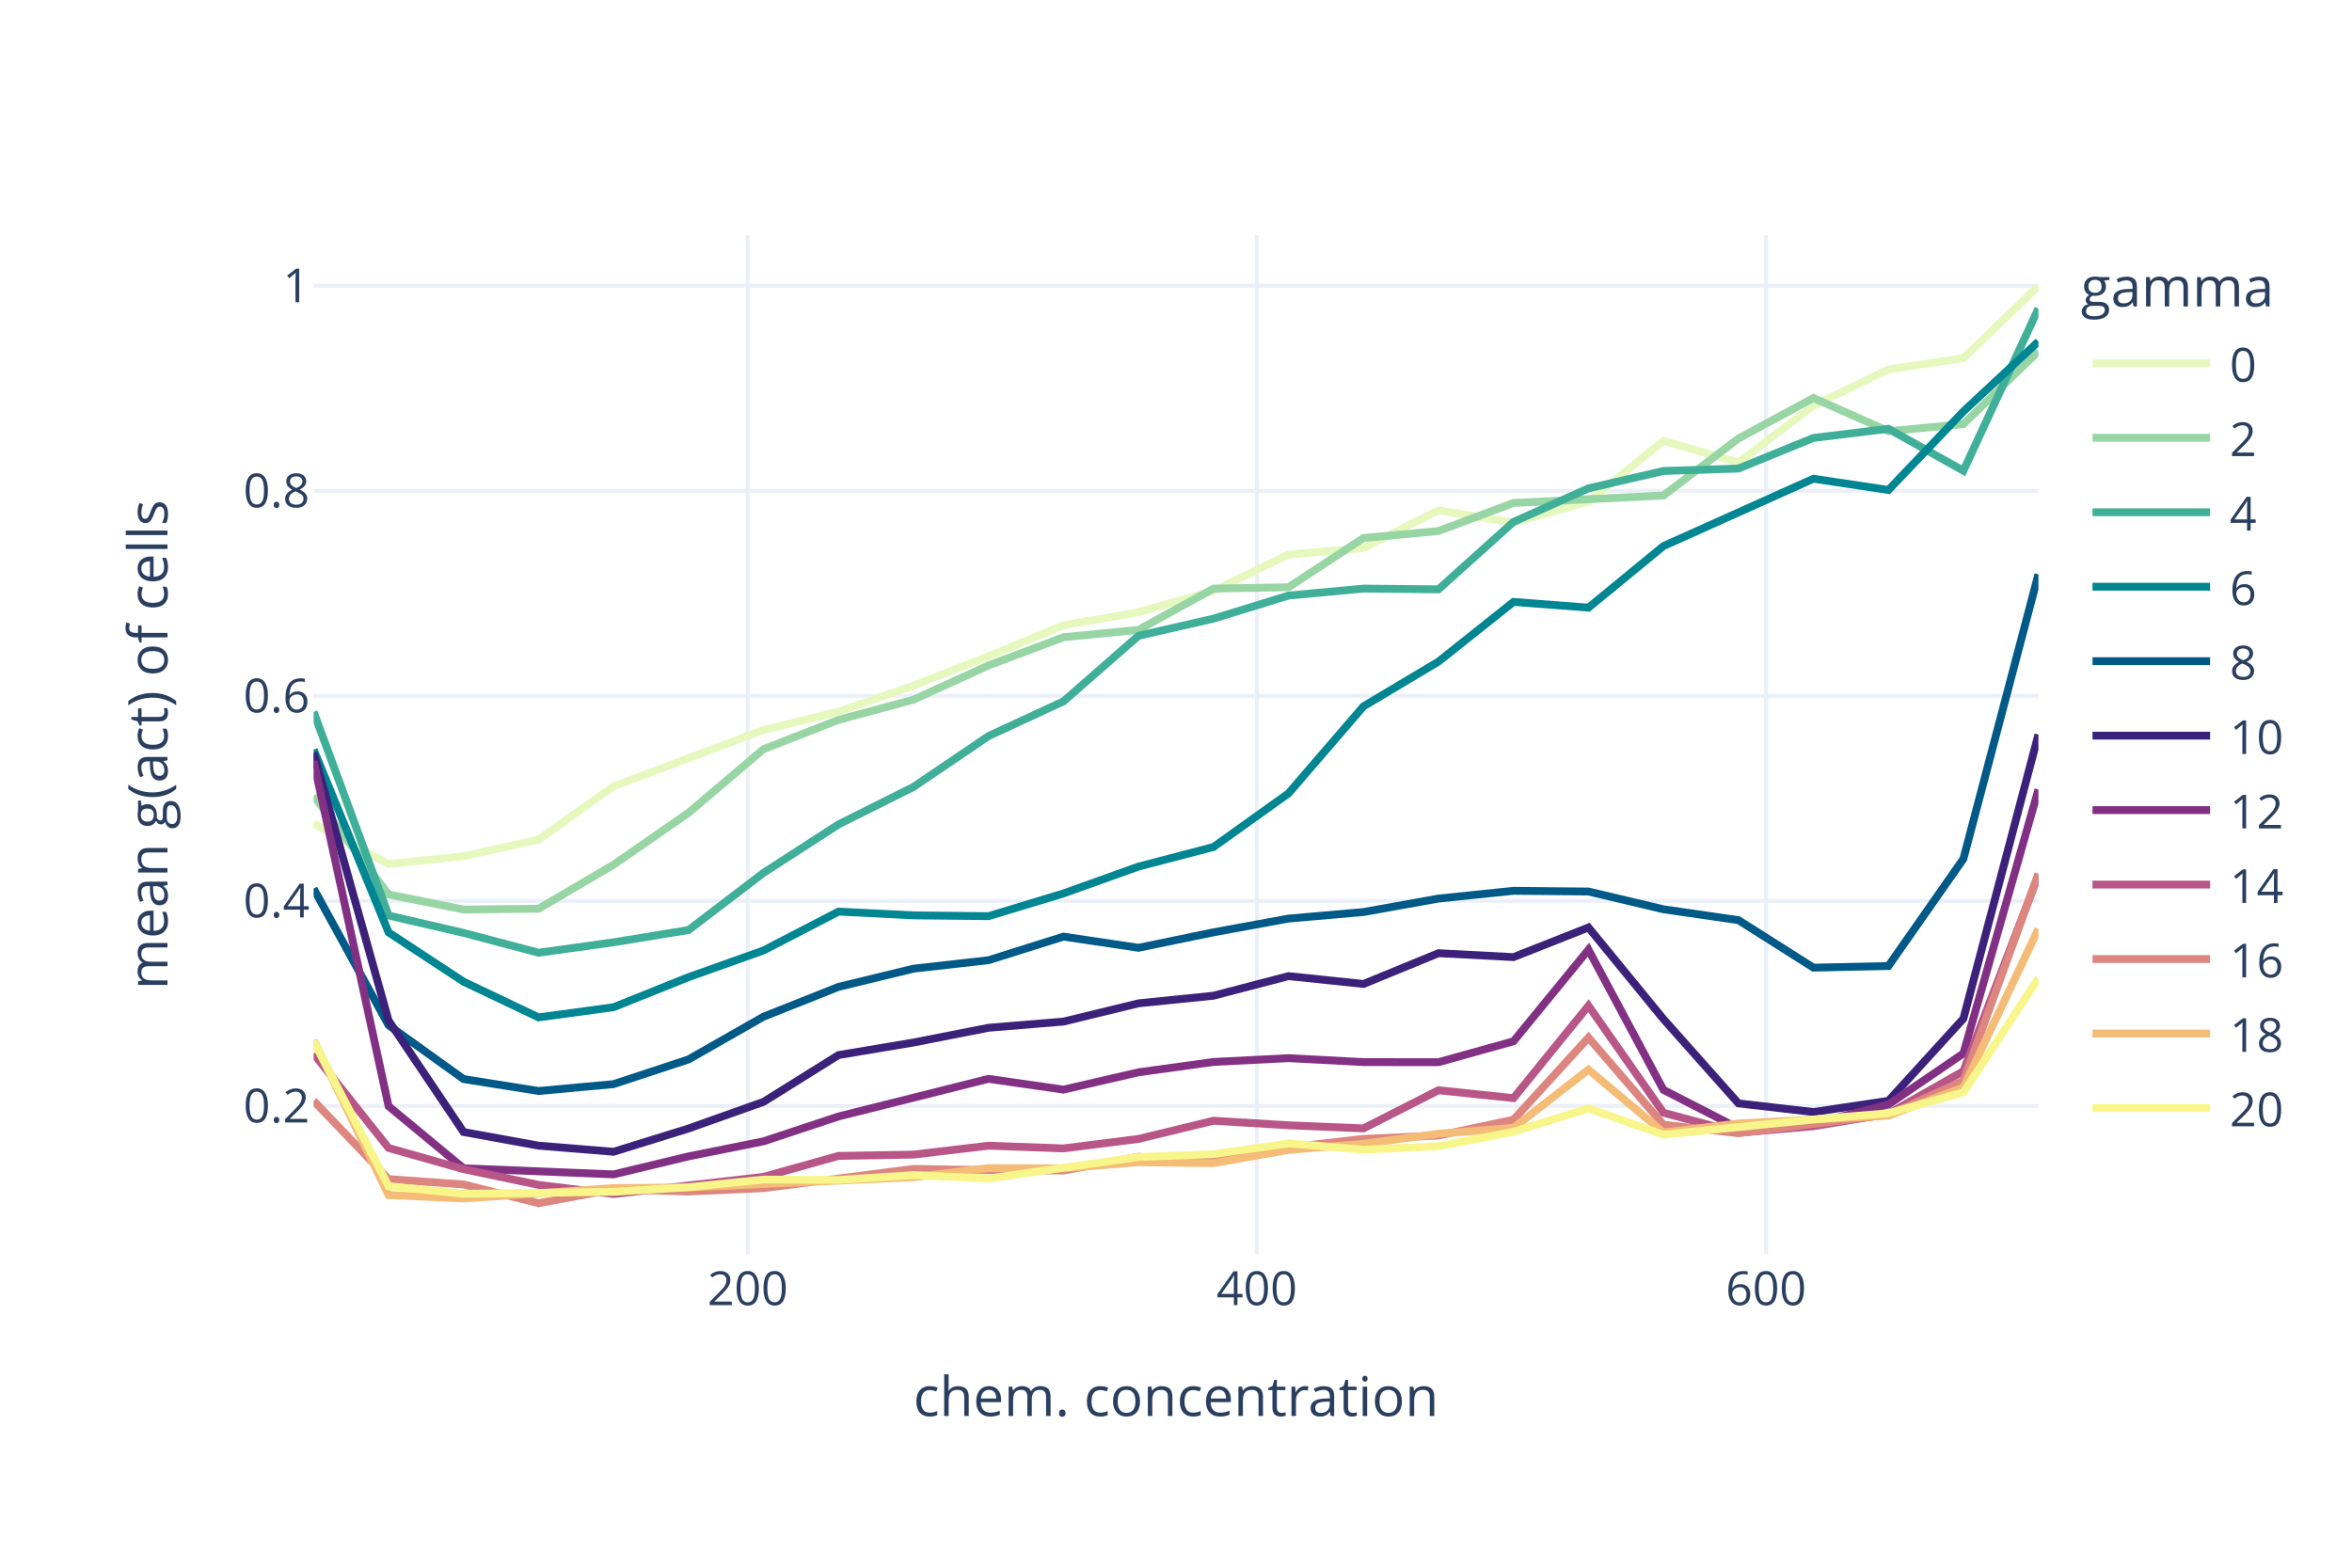
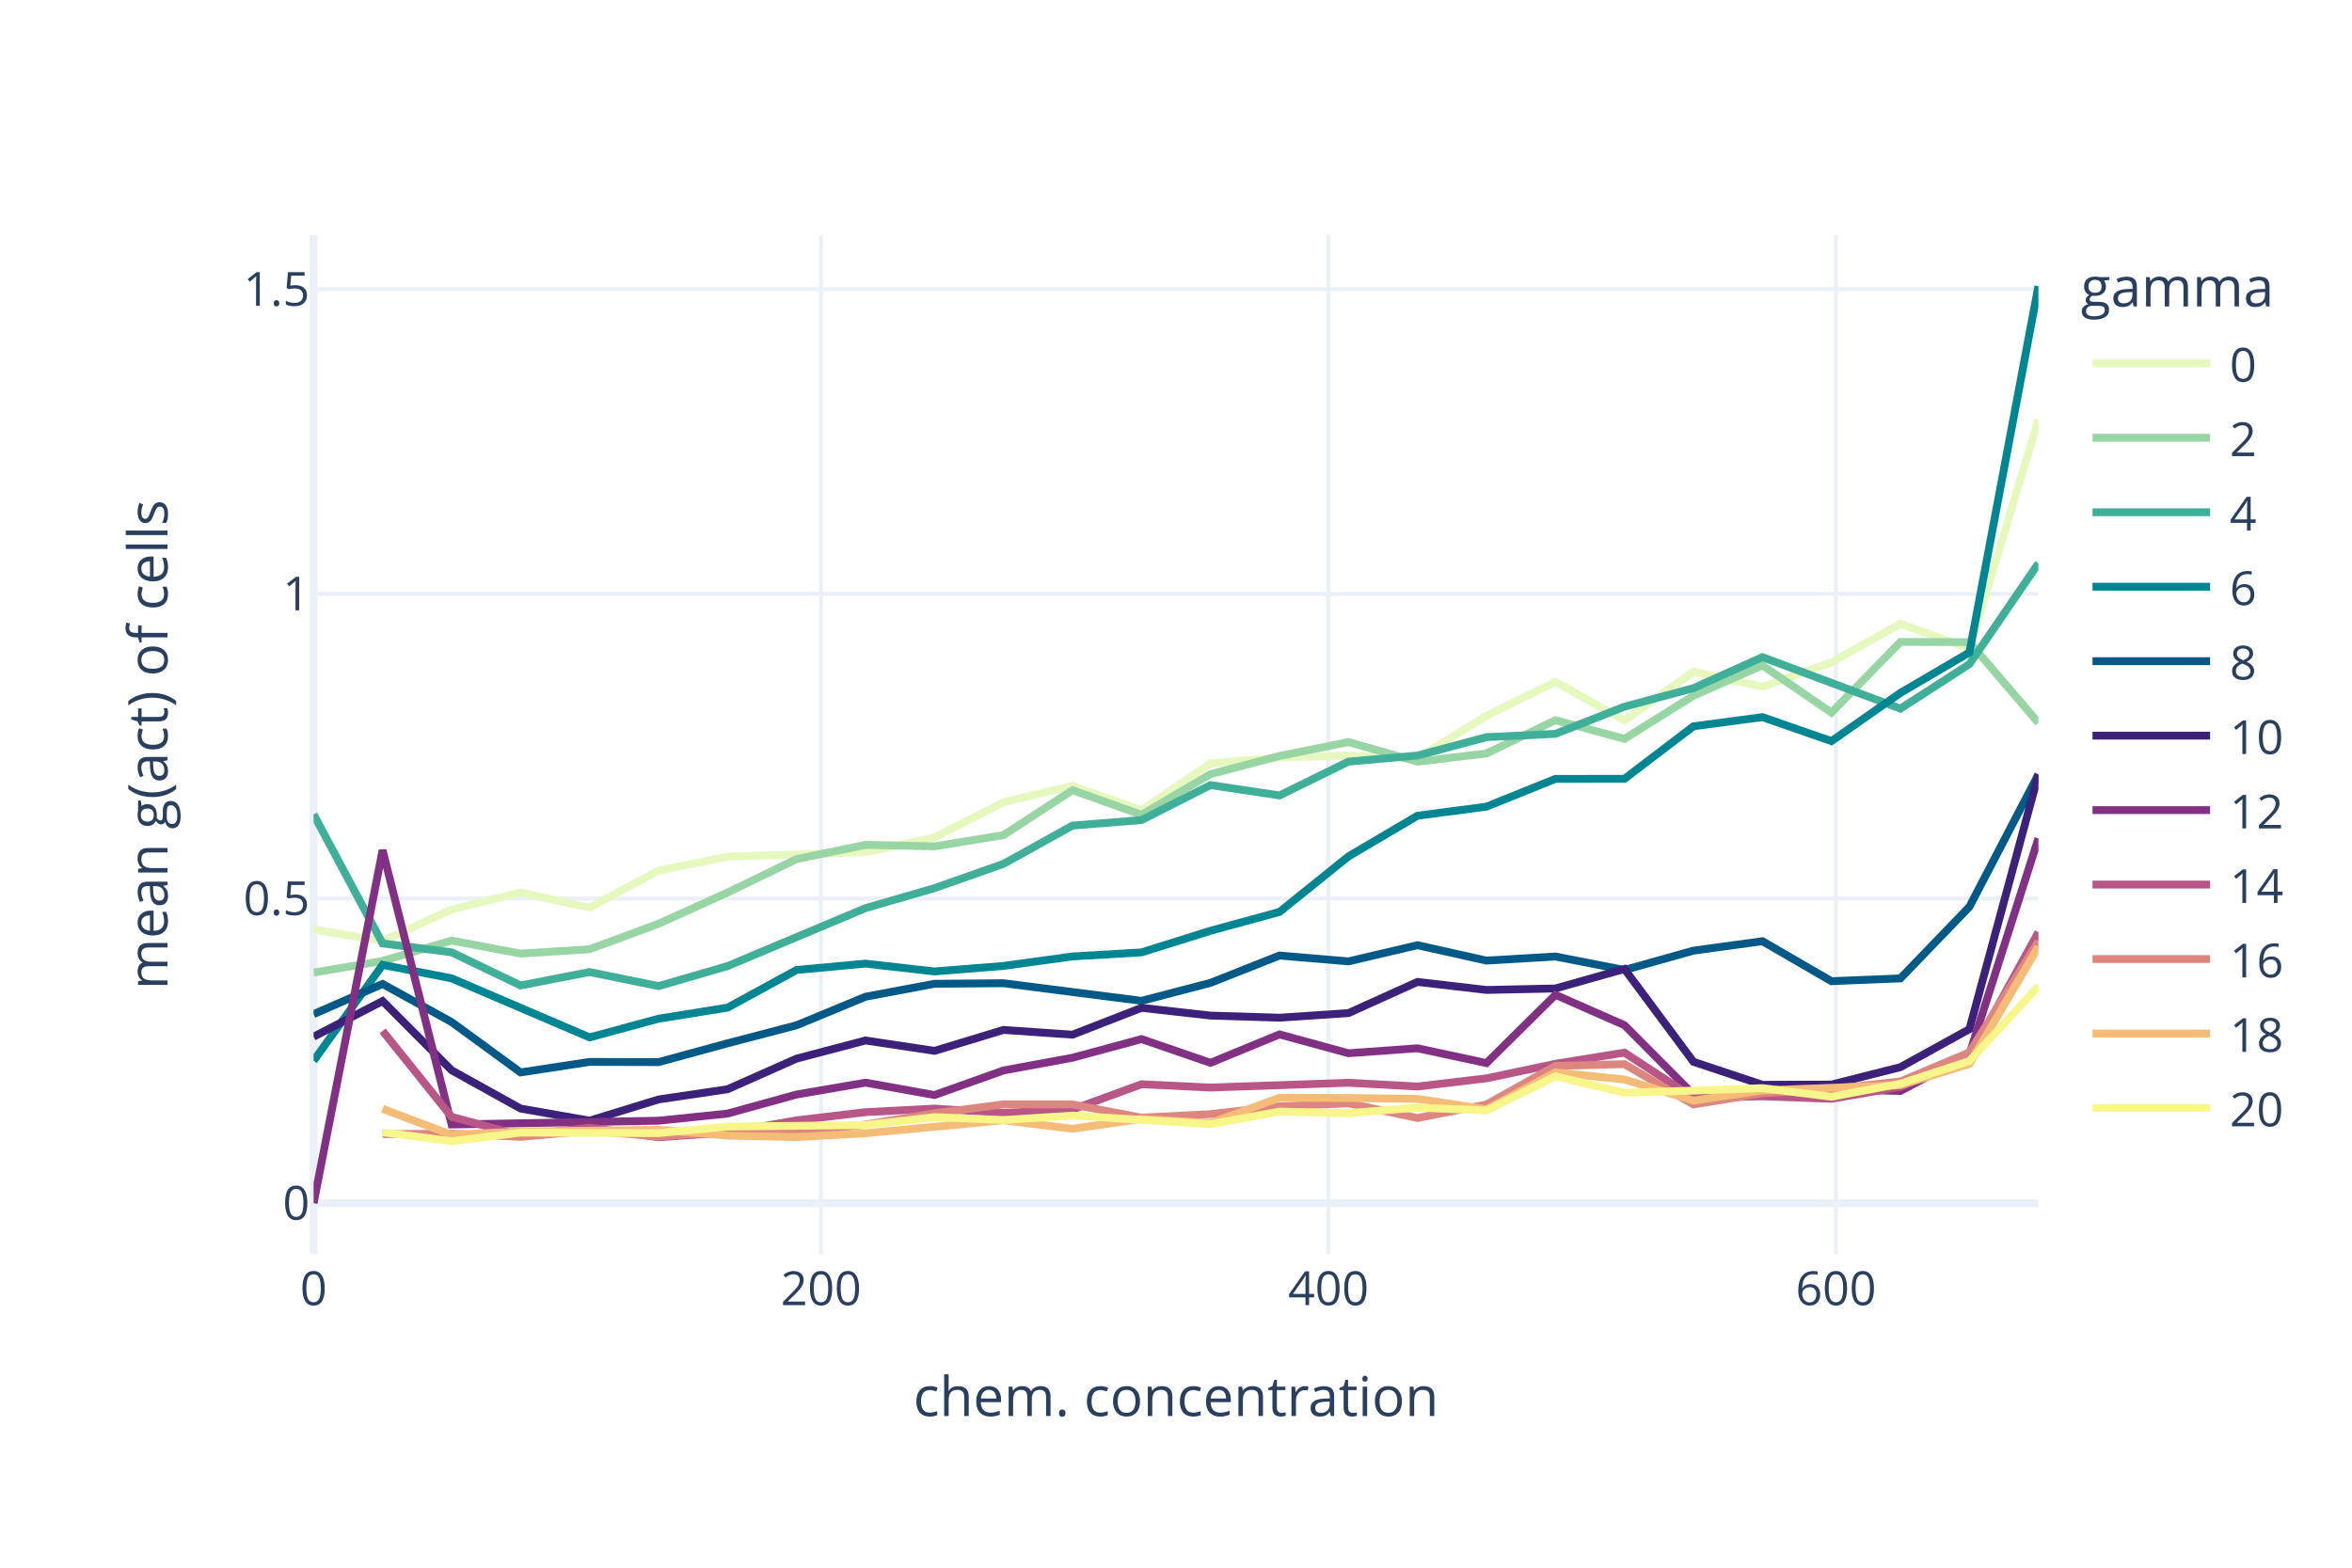
<svg xmlns="http://www.w3.org/2000/svg" class="main-svg" width="600" height="400" style="" viewBox="0 0 600 400">
  <rect x="0" y="0" width="600" height="400" style="fill: rgb(255, 255, 255); fill-opacity: 1;" />
-   <defs id="defs-96762b">
+   <defs id="defs-4752f4">
    <g class="clips">
-       <clipPath id="clip96762bxyplot" class="plotclip">
+       <clipPath id="clip4752f4xyplot" class="plotclip">
        <rect width="440" height="260" />
      </clipPath>
-       <clipPath class="axesclip" id="clip96762bx">
+       <clipPath class="axesclip" id="clip4752f4x">
        <rect x="80" y="0" width="440" height="400" />
      </clipPath>
-       <clipPath class="axesclip" id="clip96762by">
+       <clipPath class="axesclip" id="clip4752f4y">
        <rect x="0" y="60" width="600" height="260" />
      </clipPath>
-       <clipPath class="axesclip" id="clip96762bxy">
+       <clipPath class="axesclip" id="clip4752f4xy">
        <rect x="80" y="60" width="440" height="260" />
      </clipPath>
    </g>
    <g class="gradients" />
    <g class="patterns" />
  </defs>
  <g class="bglayer" />
  <g class="layer-below">
    <g class="imagelayer" />
    <g class="shapelayer" />
  </g>
  <g class="cartesianlayer">
    <g class="subplot xy">
      <g class="layer-subplot">
        <g class="shapelayer" />
        <g class="imagelayer" />
      </g>
      <g class="minor-gridlayer">
        <g class="x" />
        <g class="y" />
      </g>
      <g class="gridlayer">
        <g class="x">
-           <path class="xgrid crisp" transform="translate(190.75,0)" d="M0,60v260" style="stroke: rgb(235, 240, 248); stroke-opacity: 1; stroke-width: 1px;" />
-           <path class="xgrid crisp" transform="translate(320.63,0)" d="M0,60v260" style="stroke: rgb(235, 240, 248); stroke-opacity: 1; stroke-width: 1px;" />
-           <path class="xgrid crisp" transform="translate(450.51,0)" d="M0,60v260" style="stroke: rgb(235, 240, 248); stroke-opacity: 1; stroke-width: 1px;" />
+           <path class="xgrid crisp" transform="translate(209.45,0)" d="M0,60v260" style="stroke: rgb(235, 240, 248); stroke-opacity: 1; stroke-width: 1px;" />
+           <path class="xgrid crisp" transform="translate(338.9,0)" d="M0,60v260" style="stroke: rgb(235, 240, 248); stroke-opacity: 1; stroke-width: 1px;" />
+           <path class="xgrid crisp" transform="translate(468.35,0)" d="M0,60v260" style="stroke: rgb(235, 240, 248); stroke-opacity: 1; stroke-width: 1px;" />
        </g>
        <g class="y">
-           <path class="ygrid crisp" transform="translate(0,282.19)" d="M80,0h440" style="stroke: rgb(235, 240, 248); stroke-opacity: 1; stroke-width: 1px;" />
-           <path class="ygrid crisp" transform="translate(0,229.87)" d="M80,0h440" style="stroke: rgb(235, 240, 248); stroke-opacity: 1; stroke-width: 1px;" />
-           <path class="ygrid crisp" transform="translate(0,177.56)" d="M80,0h440" style="stroke: rgb(235, 240, 248); stroke-opacity: 1; stroke-width: 1px;" />
-           <path class="ygrid crisp" transform="translate(0,125.24)" d="M80,0h440" style="stroke: rgb(235, 240, 248); stroke-opacity: 1; stroke-width: 1px;" />
-           <path class="ygrid crisp" transform="translate(0,72.92)" d="M80,0h440" style="stroke: rgb(235, 240, 248); stroke-opacity: 1; stroke-width: 1px;" />
-         </g>
-       </g>
-       <g class="zerolinelayer" />
+           <path class="ygrid crisp" transform="translate(0,229.27)" d="M80,0h440" style="stroke: rgb(235, 240, 248); stroke-opacity: 1; stroke-width: 1px;" />
+           <path class="ygrid crisp" transform="translate(0,151.53)" d="M80,0h440" style="stroke: rgb(235, 240, 248); stroke-opacity: 1; stroke-width: 1px;" />
+           <path class="ygrid crisp" transform="translate(0,73.8)" d="M80,0h440" style="stroke: rgb(235, 240, 248); stroke-opacity: 1; stroke-width: 1px;" />
+         </g>
+       </g>
+       <g class="zerolinelayer">
+         <path class="xzl zl crisp" transform="translate(80,0)" d="M0,60v260" style="stroke: rgb(235, 240, 248); stroke-opacity: 1; stroke-width: 2px;" />
+         <path class="yzl zl crisp" transform="translate(0,307)" d="M80,0h440" style="stroke: rgb(235, 240, 248); stroke-opacity: 1; stroke-width: 2px;" />
+       </g>
      <g class="layer-between">
        <g class="shapelayer" />
        <g class="imagelayer" />
      </g>
      <path class="xlines-below" />
      <path class="ylines-below" />
      <g class="overlines-below" />
      <g class="xaxislayer-below" />
      <g class="yaxislayer-below" />
      <g class="overaxes-below" />
      <g class="overplot">
-         <g class="xy" transform="translate(80,60)" clip-path="url(#clip96762bxyplot)">
+         <g class="xy" transform="translate(80,60)" clip-path="url(#clip4752f4xyplot)">
          <g class="scatterlayer mlayer">
-             <g class="trace scatter trace511ab0" style="stroke-miterlimit: 2; opacity: 1;">
-               <g class="fills" />
-               <g class="errorbars" />
-               <g class="lines">
-                 <path class="js-line" d="M0,150.13L19.13,160.47L38.26,158.46L57.39,154.24L76.52,140.63L114.78,126.26L133.91,121.58L153.04,114.94L172.17,107.45L191.3,99.54L210.43,96.21L229.57,90.74L248.7,81.5L267.83,79.83L286.96,70.21L306.09,73.37L325.22,67.98L344.35,52.48L363.48,57.99L382.61,43.5L401.74,34.26L420.87,31.39L440,13" style="vector-effect: none; fill: none; stroke: rgb(231, 248, 191); stroke-opacity: 1; stroke-width: 2px; opacity: 1;" />
-               </g>
-               <g class="points" />
-               <g class="text" />
-             </g>
-             <g class="trace scatter trace850045" style="stroke-miterlimit: 2; opacity: 1;">
-               <g class="fills" />
-               <g class="errorbars" />
-               <g class="lines">
-                 <path class="js-line" d="M0,143.06L19.13,168.23L38.26,172.07L57.39,171.86L76.52,160.64L95.65,147.38L114.78,131.15L133.91,123.68L153.04,118.52L172.17,109.79L191.3,102.59L210.43,100.71L229.57,90.18L248.7,89.84L267.83,77.28L286.96,75.49L306.09,68.33L344.35,66.43L363.48,51.89L382.61,41.55L401.74,50.03L420.87,48.21L440,29.63" style="vector-effect: none; fill: none; stroke: rgb(152, 213, 164); stroke-opacity: 1; stroke-width: 2px; opacity: 1;" />
-               </g>
-               <g class="points" />
-               <g class="text" />
-             </g>
-             <g class="trace scatter trace3541c8" style="stroke-miterlimit: 2; opacity: 1;">
-               <g class="fills" />
-               <g class="errorbars" />
-               <g class="lines">
-                 <path class="js-line" d="M0,121.62L19.13,173.6L38.26,178.03L57.39,183.09L76.52,180.43L95.65,177.3L114.78,162.71L133.91,150.35L153.04,140.78L172.17,127.81L191.3,118.95L210.43,102.22L229.57,97.85L248.7,91.96L267.83,90.18L286.96,90.37L306.09,73.17L325.22,64.6L344.35,60.17L363.48,59.55L382.61,51.74L401.74,49.41L420.87,60.11L440,18.73" style="vector-effect: none; fill: none; stroke: rgb(63, 175, 153); stroke-opacity: 1; stroke-width: 2px; opacity: 1;" />
-               </g>
-               <g class="points" />
-               <g class="text" />
-             </g>
-             <g class="trace scatter trace80a32e" style="stroke-miterlimit: 2; opacity: 1;">
-               <g class="fills" />
-               <g class="errorbars" />
-               <g class="lines">
-                 <path class="js-line" d="M0,131.27L19.13,177.91L38.26,190.48L57.39,199.59L76.52,196.99L95.65,189.32L114.78,182.51L133.91,172.6L153.04,173.56L172.17,173.76L191.3,167.96L210.43,161.11L229.57,156.11L248.7,142.43L267.83,120.22L286.96,108.81L306.09,93.58L325.22,95.04L344.35,79.33L382.61,62.15L401.74,65.02L420.87,44.97L440,27.14" style="vector-effect: none; fill: none; stroke: rgb(0, 134, 146); stroke-opacity: 1; stroke-width: 2px; opacity: 1;" />
-               </g>
-               <g class="points" />
-               <g class="text" />
-             </g>
-             <g class="trace scatter trace882f21" style="stroke-miterlimit: 2; opacity: 1;">
-               <g class="fills" />
-               <g class="errorbars" />
-               <g class="lines">
-                 <path class="js-line" d="M0,166.72L19.13,201.59L38.26,215.33L57.39,218.37L76.52,216.62L95.65,210.31L114.78,199.41L133.91,191.8L153.04,187.16L172.17,185L191.3,178.98L210.43,181.83L229.57,177.88L248.7,174.38L267.83,172.71L286.96,169.27L306.09,167.29L325.22,167.47L344.35,172.01L363.48,174.78L382.61,186.9L401.74,186.48L420.87,159.14L440,86.54" style="vector-effect: none; fill: none; stroke: rgb(0, 89, 134); stroke-opacity: 1; stroke-width: 2px; opacity: 1;" />
-               </g>
-               <g class="points" />
-               <g class="text" />
-             </g>
-             <g class="trace scatter traceaa7448" style="stroke-miterlimit: 2; opacity: 1;">
-               <g class="fills" />
-               <g class="errorbars" />
-               <g class="lines">
-                 <path class="js-line" d="M0,132.09L19.13,200.41L38.26,228.84L57.39,232.32L76.52,233.88L95.65,227.94L114.78,221.14L133.91,209.2L153.04,206L172.17,202.24L191.3,200.66L210.43,196L229.57,194.06L248.7,189.06L267.83,191.06L286.96,183.21L306.09,184.21L325.22,176.65L344.35,200.02L363.48,221.53L382.61,223.74L401.74,220.88L420.87,199.91L440,127.42" style="vector-effect: none; fill: none; stroke: rgb(59, 33, 121); stroke-opacity: 1; stroke-width: 2px; opacity: 1;" />
-               </g>
-               <g class="points" />
-               <g class="text" />
-             </g>
-             <g class="trace scatter tracec5fb74" style="stroke-miterlimit: 2; opacity: 1;">
-               <g class="fills" />
-               <g class="errorbars" />
-               <g class="lines">
-                 <path class="js-line" d="M0,134.15L19.13,222.25L38.26,238.09L76.52,239.65L95.65,235.05L114.78,231.21L133.91,224.87L172.17,215.27L191.3,218.02L210.43,213.6L229.57,210.96L248.7,209.99L267.83,211L286.96,211.02L306.09,205.69L325.22,182.32L344.35,218.08L363.48,227.9L382.61,226.72L401.74,221.82L420.87,208.78L440,141.44" style="vector-effect: none; fill: none; stroke: rgb(130, 48, 131); stroke-opacity: 1; stroke-width: 2px; opacity: 1;" />
-               </g>
-               <g class="points" />
-               <g class="text" />
-             </g>
-             <g class="trace scatter tracee36d71" style="stroke-miterlimit: 2; opacity: 1;">
-               <g class="fills" />
-               <g class="errorbars" />
-               <g class="lines">
-                 <path class="js-line" d="M0,208.85L19.13,232.91L38.26,238.32L57.39,242.33L76.52,244.66L114.78,240.28L133.91,234.93L153.04,234.6L172.17,232.33L191.3,233.02L210.43,230.6L229.57,225.96L248.7,227.12L267.83,227.91L286.96,218.18L306.09,220.19L325.22,196.62L344.35,223.92L363.48,229.03L382.61,227.36L401.74,224.19L420.87,213.29L440,163.32" style="vector-effect: none; fill: none; stroke: rgb(183, 86, 135); stroke-opacity: 1; stroke-width: 2px; opacity: 1;" />
-               </g>
-               <g class="points" />
-               <g class="text" />
-             </g>
-             <g class="trace scatter tracececc26" style="stroke-miterlimit: 2; opacity: 1;">
-               <g class="fills" />
-               <g class="errorbars" />
-               <g class="lines">
-                 <path class="js-line" d="M0,220.86L19.13,240.85L38.26,242.22L57.39,247L76.52,243.45L95.65,244.02L114.78,243.16L153.04,238.25L172.17,238.56L191.3,238.66L210.43,235.14L229.57,236.41L248.7,232.76L267.83,230.6L286.96,229.73L306.09,225.7L325.22,204.74L344.35,226.97L363.48,229.14L401.74,224.42L420.87,215.78L440,162.93" style="vector-effect: none; fill: none; stroke: rgb(221, 134, 127); stroke-opacity: 1; stroke-width: 2px; opacity: 1;" />
-               </g>
-               <g class="points" />
-               <g class="text" />
-             </g>
-             <g class="trace scatter trace92a03c" style="stroke-miterlimit: 2; opacity: 1;">
-               <g class="fills" />
-               <g class="errorbars" />
-               <g class="lines">
-                 <path class="js-line" d="M0,205.4L19.13,244.92L38.26,245.81L76.52,243.13L95.65,242.98L153.04,240.35L172.17,238.05L191.3,238.11L210.43,236.54L229.57,236.78L248.7,233.4L267.83,231.83L286.96,229.27L306.09,227.79L325.22,212.91L344.35,228.97L363.48,226.65L401.74,224.65L420.87,217.46L440,177.01" style="vector-effect: none; fill: none; stroke: rgb(244, 188, 119); stroke-opacity: 1; stroke-width: 2px; opacity: 1;" />
-               </g>
-               <g class="points" />
-               <g class="text" />
-             </g>
-             <g class="trace scatter tracec467c9" style="stroke-miterlimit: 2; opacity: 1;">
-               <g class="fills" />
-               <g class="errorbars" />
-               <g class="lines">
-                 <path class="js-line" d="M0,205.6L19.13,242.65L38.26,244.61L76.52,244.1L95.65,242.91L114.78,240.97L133.91,241.07L153.04,239.83L172.17,240.7L210.43,235.21L229.57,234.49L248.7,231.74L267.83,233.34L286.96,232.46L306.09,228.77L325.22,222.81L344.35,229.52L382.61,225.64L401.74,224.04L420.87,218.72L440,189.58" style="vector-effect: none; fill: none; stroke: rgb(248, 246, 139); stroke-opacity: 1; stroke-width: 2px; opacity: 1;" />
+             <g class="trace scatter trace9a0ede" style="stroke-miterlimit: 2; opacity: 1;">
+               <g class="fills" />
+               <g class="errorbars" />
+               <g class="lines">
+                 <path class="js-line" d="M0,177.16L17.6,180.1L35.2,172.07L52.8,167.71L70.4,171.58L88,162.12L105.6,158.6L140.8,157.43L158.4,153.68L176,144.67L193.6,140.51L211.2,146.72L228.8,134.8L246.4,133.28L264,132.78L281.6,133.45L299.2,122.64L316.8,113.96L334.4,123.84L352,111.39L369.6,115.21L387.2,109.01L404.8,99.15L422.4,105.47L440,47.05" style="vector-effect: none; fill: none; stroke: rgb(231, 248, 191); stroke-opacity: 1; stroke-width: 2px; opacity: 1;" />
+               </g>
+               <g class="points" />
+               <g class="text" />
+             </g>
+             <g class="trace scatter traced1b372" style="stroke-miterlimit: 2; opacity: 1;">
+               <g class="fills" />
+               <g class="errorbars" />
+               <g class="lines">
+                 <path class="js-line" d="M0,188.15L17.6,185.19L35.2,179.99L52.8,183.31L70.4,182.2L88,175.69L105.6,167.74L123.2,159.2L140.8,155.56L158.4,155.96L176,153.08L193.6,141.61L211.2,147.9L228.8,137.53L246.4,132.89L264,129.34L281.6,134.34L299.2,132.25L316.8,123.75L334.4,128.52L352,117.51L369.6,109.77L387.2,121.82L404.8,103.79L422.4,103.84L440,124.43" style="vector-effect: none; fill: none; stroke: rgb(152, 213, 164); stroke-opacity: 1; stroke-width: 2px; opacity: 1;" />
+               </g>
+               <g class="points" />
+               <g class="text" />
+             </g>
+             <g class="trace scatter trace4ed266" style="stroke-miterlimit: 2; opacity: 1;">
+               <g class="fills" />
+               <g class="errorbars" />
+               <g class="lines">
+                 <path class="js-line" d="M0,147.79L17.6,180.72L35.2,182.99L52.8,191.44L70.4,188.02L88,191.61L105.6,186.5L140.8,171.71L158.4,166.61L176,160.41L193.6,150.65L211.2,149.24L228.8,140.32L246.4,142.96L264,134.33L281.6,132.78L299.2,128.09L316.8,127.24L334.4,120.31L352,115.59L369.6,107.67L404.8,120.81L422.4,109.45L440,83.75" style="vector-effect: none; fill: none; stroke: rgb(63, 175, 153); stroke-opacity: 1; stroke-width: 2px; opacity: 1;" />
+               </g>
+               <g class="points" />
+               <g class="text" />
+             </g>
+             <g class="trace scatter trace63ae41" style="stroke-miterlimit: 2; opacity: 1;">
+               <g class="fills" />
+               <g class="errorbars" />
+               <g class="lines">
+                 <path class="js-line" d="M0,210.66L17.6,186.18L35.2,189.63L70.4,204.69L88,199.92L105.6,197.1L123.2,187.5L140.8,185.87L158.4,187.87L176,186.46L193.6,184.04L211.2,183L228.8,177.49L246.4,172.68L264,158.51L281.6,148.14L299.2,145.82L316.8,138.73L334.4,138.71L352,125.32L369.6,122.98L387.2,129.1L404.8,116.79L422.4,106.48L440,13" style="vector-effect: none; fill: none; stroke: rgb(0, 134, 146); stroke-opacity: 1; stroke-width: 2px; opacity: 1;" />
+               </g>
+               <g class="points" />
+               <g class="text" />
+             </g>
+             <g class="trace scatter trace552573" style="stroke-miterlimit: 2; opacity: 1;">
+               <g class="fills" />
+               <g class="errorbars" />
+               <g class="lines">
+                 <path class="js-line" d="M0,198.76L17.6,191.06L35.2,200.78L52.8,213.63L70.4,210.95L88,211L105.6,206.2L123.2,201.6L140.8,194.32L158.4,191.01L176,190.87L211.2,195.37L228.8,190.78L246.4,183.81L264,185.3L281.6,181.17L299.2,185.1L316.8,184.06L334.4,187.5L352,182.56L369.6,180.15L387.2,190.35L404.8,189.64L422.4,171.37L440,137.6" style="vector-effect: none; fill: none; stroke: rgb(0, 89, 134); stroke-opacity: 1; stroke-width: 2px; opacity: 1;" />
+               </g>
+               <g class="points" />
+               <g class="text" />
+             </g>
+             <g class="trace scatter trace573506" style="stroke-miterlimit: 2; opacity: 1;">
+               <g class="fills" />
+               <g class="errorbars" />
+               <g class="lines">
+                 <path class="js-line" d="M0,204.52L17.6,195.42L35.2,213.08L52.8,222.85L70.4,225.94L88,220.53L105.6,217.92L123.2,210.11L140.8,205.48L158.4,208.13L176,202.79L193.6,204L211.2,197.15L228.8,199.13L246.4,199.67L264,198.49L281.6,190.54L299.2,192.59L316.8,192.21L334.4,187.23L352,210.92L369.6,216.79L387.2,216.73L404.8,212.29L422.4,202.59L440,137.65" style="vector-effect: none; fill: none; stroke: rgb(59, 33, 121); stroke-opacity: 1; stroke-width: 2px; opacity: 1;" />
+               </g>
+               <g class="points" />
+               <g class="text" />
+             </g>
+             <g class="trace scatter tracecca1ca" style="stroke-miterlimit: 2; opacity: 1;">
+               <g class="fills" />
+               <g class="errorbars" />
+               <g class="lines">
+                 <path class="js-line" d="M0,247L17.6,156.92L35.2,226.92L88,225.95L105.6,224.13L123.2,219.27L140.8,216.24L158.4,219.4L176,213.13L193.6,209.88L211.2,205.13L228.8,211.18L246.4,203.93L264,208.74L281.6,207.47L299.2,211.25L316.8,193.83L334.4,201.58L352,219.27L369.6,218.99L387.2,217.91L404.8,218.36L422.4,209.01L440,153.92" style="vector-effect: none; fill: none; stroke: rgb(130, 48, 131); stroke-opacity: 1; stroke-width: 2px; opacity: 1;" />
+               </g>
+               <g class="points" />
+               <g class="text" />
+             </g>
+             <g class="trace scatter traceec0424" style="stroke-miterlimit: 2; opacity: 1;">
+               <g class="fills" />
+               <g class="errorbars" />
+               <g class="lines">
+                 <path class="js-line" d="M17.6,203.04L35.2,224.97L52.8,229.72L70.4,227.7L88,230.17L105.6,228.95L123.2,225.86L140.8,223.77L158.4,222.86L176,223.97L193.6,223.09L211.2,216.65L228.8,217.49L264,216.27L281.6,217.23L299.2,215.14L316.8,211.43L334.4,208.58L352,220.09L369.6,219.73L387.2,220.36L404.8,217.33L422.4,209.9L440,177.86" style="vector-effect: none; fill: none; stroke: rgb(183, 86, 135); stroke-opacity: 1; stroke-width: 2px; opacity: 1;" />
+               </g>
+               <g class="points" />
+               <g class="text" />
+             </g>
+             <g class="trace scatter tracee8c7d5" style="stroke-miterlimit: 2; opacity: 1;">
+               <g class="fills" />
+               <g class="errorbars" />
+               <g class="lines">
+                 <path class="js-line" d="M17.6,229.37L35.2,229.27L52.8,230.07L70.4,228.5L88,229.97L105.6,228.77L123.2,229.05L140.8,226.94L158.4,224.06L176,221.78L193.6,221.81L211.2,225.18L228.8,224.27L246.4,222.29L264,221.51L281.6,225.26L299.2,221.82L316.8,211.97L334.4,211.52L352,221.81L369.6,218.93L387.2,217.88L404.8,215.94L422.4,208.51L440,180.2" style="vector-effect: none; fill: none; stroke: rgb(221, 134, 127); stroke-opacity: 1; stroke-width: 2px; opacity: 1;" />
+               </g>
+               <g class="points" />
+               <g class="text" />
+             </g>
+             <g class="trace scatter trace654a0c" style="stroke-miterlimit: 2; opacity: 1;">
+               <g class="fills" />
+               <g class="errorbars" />
+               <g class="lines">
+                 <path class="js-line" d="M17.6,222.91L35.2,229.56L52.8,228.69L88,228.27L105.6,229.75L123.2,230.12L140.8,229.16L176,225.84L193.6,228.01L211.2,225.49L228.8,226.55L246.4,220.09L264,220.16L281.6,220.38L299.2,223.05L316.8,213.62L334.4,215.44L352,220.81L369.6,218.23L404.8,216.88L422.4,211.45L440,181.55" style="vector-effect: none; fill: none; stroke: rgb(244, 188, 119); stroke-opacity: 1; stroke-width: 2px; opacity: 1;" />
+               </g>
+               <g class="points" />
+               <g class="text" />
+             </g>
+             <g class="trace scatter trace70c658" style="stroke-miterlimit: 2; opacity: 1;">
+               <g class="fills" />
+               <g class="errorbars" />
+               <g class="lines">
+                 <path class="js-line" d="M17.6,228.89L35.2,231.19L52.8,228.99L88,229.12L105.6,227.45L140.8,227.05L158.4,225.04L176,225.78L193.6,224.64L228.8,226.83L246.4,223.62L264,224.03L281.6,222.61L299.2,223.34L316.8,214.62L334.4,218.82L352,218.28L369.6,217.64L387.2,219.84L404.8,216.5L422.4,210.73L440,191.63" style="vector-effect: none; fill: none; stroke: rgb(248, 246, 139); stroke-opacity: 1; stroke-width: 2px; opacity: 1;" />
              </g>
              <g class="points" />
              <g class="text" />
            </g>
          </g>
        </g>
      </g>
      <g class="zerolinelayer-above" />
      <path class="xlines-above crisp" d="M0,0" style="fill: none;" />
      <path class="ylines-above crisp" d="M0,0" style="fill: none;" />
      <g class="overlines-above" />
      <g class="xaxislayer-above">
        <g class="xtick">
-           <text text-anchor="middle" x="0" y="333" transform="translate(190.75,0)" style="font-family: 'Open Sans', verdana, arial, sans-serif; font-size: 12px; fill: rgb(42, 63, 95); fill-opacity: 1; white-space: pre;">200</text>
+           <text text-anchor="middle" x="0" y="333" transform="translate(80,0)" style="font-family: 'Open Sans', verdana, arial, sans-serif; font-size: 12px; fill: rgb(42, 63, 95); fill-opacity: 1; white-space: pre;">0</text>
        </g>
        <g class="xtick">
-           <text text-anchor="middle" x="0" y="333" style="font-family: 'Open Sans', verdana, arial, sans-serif; font-size: 12px; fill: rgb(42, 63, 95); fill-opacity: 1; white-space: pre;" transform="translate(320.63,0)">400</text>
+           <text text-anchor="middle" x="0" y="333" style="font-family: 'Open Sans', verdana, arial, sans-serif; font-size: 12px; fill: rgb(42, 63, 95); fill-opacity: 1; white-space: pre;" transform="translate(209.45,0)">200</text>
        </g>
        <g class="xtick">
-           <text text-anchor="middle" x="0" y="333" style="font-family: 'Open Sans', verdana, arial, sans-serif; font-size: 12px; fill: rgb(42, 63, 95); fill-opacity: 1; white-space: pre;" transform="translate(450.51,0)">600</text>
+           <text text-anchor="middle" x="0" y="333" style="font-family: 'Open Sans', verdana, arial, sans-serif; font-size: 12px; fill: rgb(42, 63, 95); fill-opacity: 1; white-space: pre;" transform="translate(338.9,0)">400</text>
+         </g>
+         <g class="xtick">
+           <text text-anchor="middle" x="0" y="333" style="font-family: 'Open Sans', verdana, arial, sans-serif; font-size: 12px; fill: rgb(42, 63, 95); fill-opacity: 1; white-space: pre;" transform="translate(468.35,0)">600</text>
        </g>
      </g>
      <g class="yaxislayer-above">
        <g class="ytick">
-           <text text-anchor="end" x="79" y="4.2" transform="translate(0,282.19)" style="font-family: 'Open Sans', verdana, arial, sans-serif; font-size: 12px; fill: rgb(42, 63, 95); fill-opacity: 1; white-space: pre;">0.2</text>
+           <text text-anchor="end" x="79" y="4.2" transform="translate(0,307)" style="font-family: 'Open Sans', verdana, arial, sans-serif; font-size: 12px; fill: rgb(42, 63, 95); fill-opacity: 1; white-space: pre;">0</text>
        </g>
        <g class="ytick">
-           <text text-anchor="end" x="79" y="4.2" style="font-family: 'Open Sans', verdana, arial, sans-serif; font-size: 12px; fill: rgb(42, 63, 95); fill-opacity: 1; white-space: pre;" transform="translate(0,229.87)">0.4</text>
+           <text text-anchor="end" x="79" y="4.2" style="font-family: 'Open Sans', verdana, arial, sans-serif; font-size: 12px; fill: rgb(42, 63, 95); fill-opacity: 1; white-space: pre;" transform="translate(0,229.27)">0.5</text>
        </g>
        <g class="ytick">
-           <text text-anchor="end" x="79" y="4.2" style="font-family: 'Open Sans', verdana, arial, sans-serif; font-size: 12px; fill: rgb(42, 63, 95); fill-opacity: 1; white-space: pre;" transform="translate(0,177.56)">0.6</text>
+           <text text-anchor="end" x="79" y="4.2" style="font-family: 'Open Sans', verdana, arial, sans-serif; font-size: 12px; fill: rgb(42, 63, 95); fill-opacity: 1; white-space: pre;" transform="translate(0,151.53)">1</text>
        </g>
        <g class="ytick">
-           <text text-anchor="end" x="79" y="4.2" style="font-family: 'Open Sans', verdana, arial, sans-serif; font-size: 12px; fill: rgb(42, 63, 95); fill-opacity: 1; white-space: pre;" transform="translate(0,125.24)">0.8</text>
-         </g>
-         <g class="ytick">
-           <text text-anchor="end" x="79" y="4.2" style="font-family: 'Open Sans', verdana, arial, sans-serif; font-size: 12px; fill: rgb(42, 63, 95); fill-opacity: 1; white-space: pre;" transform="translate(0,72.92)">1</text>
+           <text text-anchor="end" x="79" y="4.2" style="font-family: 'Open Sans', verdana, arial, sans-serif; font-size: 12px; fill: rgb(42, 63, 95); fill-opacity: 1; white-space: pre;" transform="translate(0,73.8)">1.5</text>
        </g>
      </g>
      <g class="overaxes-above" />
    </g>
  </g>
  <g class="polarlayer" />
  <g class="smithlayer" />
  <g class="ternarylayer" />
  <g class="geolayer" />
  <g class="funnelarealayer" />
  <g class="pielayer" />
  <g class="iciclelayer" />
  <g class="treemaplayer" />
  <g class="sunburstlayer" />
  <g class="glimages" />
-   <defs id="topdefs-96762b">
+   <defs id="topdefs-4752f4">
    <g class="clips" />
-     <clipPath id="legend96762b">
+     <clipPath id="legend4752f4">
      <rect width="59" height="238" x="0" y="0" />
    </clipPath>
  </defs>
  <g class="layer-above">
    <g class="imagelayer" />
    <g class="shapelayer" />
  </g>
  <g class="infolayer">
    <g class="legend" pointer-events="all" transform="translate(528.8,60)">
      <rect class="bg" shape-rendering="crispEdges" style="stroke: rgb(68, 68, 68); stroke-opacity: 1; fill: rgb(255, 255, 255); fill-opacity: 1; stroke-width: 0px;" width="59" height="238" x="0" y="0" />
-       <g class="scrollbox" transform="" clip-path="url(#legend96762b)">
+       <g class="scrollbox" transform="" clip-path="url(#legend4752f4)">
        <text class="legendtitletext" text-anchor="start" x="2" y="18.2" style="font-family: 'Open Sans', verdana, arial, sans-serif; font-size: 14px; fill: rgb(42, 63, 95); fill-opacity: 1; white-space: pre;">gamma</text>
        <g class="groups" transform="">
          <g class="traces" transform="translate(0,32.7)" style="opacity: 1;">
            <text class="legendtext" text-anchor="start" x="40" y="4.68" style="font-family: 'Open Sans', verdana, arial, sans-serif; font-size: 12px; fill: rgb(42, 63, 95); fill-opacity: 1; white-space: pre;">0</text>
            <g class="layers" style="opacity: 1;">
              <g class="legendfill" />
              <g class="legendlines">
                <path class="js-line" d="M5,0h30" style="fill: none; stroke: rgb(231, 248, 191); stroke-opacity: 1; stroke-width: 2px;" />
              </g>
              <g class="legendsymbols">
                <g class="legendpoints" />
              </g>
            </g>
            <rect class="legendtoggle" x="0" y="-9.5" width="53.861" height="19" style="fill: rgb(0, 0, 0); fill-opacity: 0;" />
          </g>
        </g>
        <g class="groups" transform="">
          <g class="traces" transform="translate(0,51.7)" style="opacity: 1;">
            <text class="legendtext" text-anchor="start" x="40" y="4.68" style="font-family: 'Open Sans', verdana, arial, sans-serif; font-size: 12px; fill: rgb(42, 63, 95); fill-opacity: 1; white-space: pre;">2</text>
            <g class="layers" style="opacity: 1;">
              <g class="legendfill" />
              <g class="legendlines">
                <path class="js-line" d="M5,0h30" style="fill: none; stroke: rgb(152, 213, 164); stroke-opacity: 1; stroke-width: 2px;" />
              </g>
              <g class="legendsymbols">
                <g class="legendpoints" />
              </g>
            </g>
            <rect class="legendtoggle" x="0" y="-9.5" width="53.861" height="19" style="fill: rgb(0, 0, 0); fill-opacity: 0;" />
          </g>
        </g>
        <g class="groups" transform="">
          <g class="traces" transform="translate(0,70.7)" style="opacity: 1;">
            <text class="legendtext" text-anchor="start" x="40" y="4.68" style="font-family: 'Open Sans', verdana, arial, sans-serif; font-size: 12px; fill: rgb(42, 63, 95); fill-opacity: 1; white-space: pre;">4</text>
            <g class="layers" style="opacity: 1;">
              <g class="legendfill" />
              <g class="legendlines">
                <path class="js-line" d="M5,0h30" style="fill: none; stroke: rgb(63, 175, 153); stroke-opacity: 1; stroke-width: 2px;" />
              </g>
              <g class="legendsymbols">
                <g class="legendpoints" />
              </g>
            </g>
            <rect class="legendtoggle" x="0" y="-9.5" width="53.861" height="19" style="fill: rgb(0, 0, 0); fill-opacity: 0;" />
          </g>
        </g>
        <g class="groups" transform="">
          <g class="traces" transform="translate(0,89.7)" style="opacity: 1;">
            <text class="legendtext" text-anchor="start" x="40" y="4.68" style="font-family: 'Open Sans', verdana, arial, sans-serif; font-size: 12px; fill: rgb(42, 63, 95); fill-opacity: 1; white-space: pre;">6</text>
            <g class="layers" style="opacity: 1;">
              <g class="legendfill" />
              <g class="legendlines">
                <path class="js-line" d="M5,0h30" style="fill: none; stroke: rgb(0, 134, 146); stroke-opacity: 1; stroke-width: 2px;" />
              </g>
              <g class="legendsymbols">
                <g class="legendpoints" />
              </g>
            </g>
            <rect class="legendtoggle" x="0" y="-9.5" width="53.861" height="19" style="fill: rgb(0, 0, 0); fill-opacity: 0;" />
          </g>
        </g>
        <g class="groups" transform="">
          <g class="traces" transform="translate(0,108.7)" style="opacity: 1;">
            <text class="legendtext" text-anchor="start" x="40" y="4.68" style="font-family: 'Open Sans', verdana, arial, sans-serif; font-size: 12px; fill: rgb(42, 63, 95); fill-opacity: 1; white-space: pre;">8</text>
            <g class="layers" style="opacity: 1;">
              <g class="legendfill" />
              <g class="legendlines">
                <path class="js-line" d="M5,0h30" style="fill: none; stroke: rgb(0, 89, 134); stroke-opacity: 1; stroke-width: 2px;" />
              </g>
              <g class="legendsymbols">
                <g class="legendpoints" />
              </g>
            </g>
            <rect class="legendtoggle" x="0" y="-9.5" width="53.861" height="19" style="fill: rgb(0, 0, 0); fill-opacity: 0;" />
          </g>
        </g>
        <g class="groups" transform="">
          <g class="traces" transform="translate(0,127.7)" style="opacity: 1;">
            <text class="legendtext" text-anchor="start" x="40" y="4.68" style="font-family: 'Open Sans', verdana, arial, sans-serif; font-size: 12px; fill: rgb(42, 63, 95); fill-opacity: 1; white-space: pre;">10</text>
            <g class="layers" style="opacity: 1;">
              <g class="legendfill" />
              <g class="legendlines">
                <path class="js-line" d="M5,0h30" style="fill: none; stroke: rgb(59, 33, 121); stroke-opacity: 1; stroke-width: 2px;" />
              </g>
              <g class="legendsymbols">
                <g class="legendpoints" />
              </g>
            </g>
            <rect class="legendtoggle" x="0" y="-9.5" width="53.861" height="19" style="fill: rgb(0, 0, 0); fill-opacity: 0;" />
          </g>
        </g>
        <g class="groups" transform="">
          <g class="traces" transform="translate(0,146.7)" style="opacity: 1;">
            <text class="legendtext" text-anchor="start" x="40" y="4.68" style="font-family: 'Open Sans', verdana, arial, sans-serif; font-size: 12px; fill: rgb(42, 63, 95); fill-opacity: 1; white-space: pre;">12</text>
            <g class="layers" style="opacity: 1;">
              <g class="legendfill" />
              <g class="legendlines">
                <path class="js-line" d="M5,0h30" style="fill: none; stroke: rgb(130, 48, 131); stroke-opacity: 1; stroke-width: 2px;" />
              </g>
              <g class="legendsymbols">
                <g class="legendpoints" />
              </g>
            </g>
            <rect class="legendtoggle" x="0" y="-9.5" width="53.861" height="19" style="fill: rgb(0, 0, 0); fill-opacity: 0;" />
          </g>
        </g>
        <g class="groups" transform="">
          <g class="traces" transform="translate(0,165.7)" style="opacity: 1;">
            <text class="legendtext" text-anchor="start" x="40" y="4.68" style="font-family: 'Open Sans', verdana, arial, sans-serif; font-size: 12px; fill: rgb(42, 63, 95); fill-opacity: 1; white-space: pre;">14</text>
            <g class="layers" style="opacity: 1;">
              <g class="legendfill" />
              <g class="legendlines">
                <path class="js-line" d="M5,0h30" style="fill: none; stroke: rgb(183, 86, 135); stroke-opacity: 1; stroke-width: 2px;" />
              </g>
              <g class="legendsymbols">
                <g class="legendpoints" />
              </g>
            </g>
            <rect class="legendtoggle" x="0" y="-9.5" width="53.861" height="19" style="fill: rgb(0, 0, 0); fill-opacity: 0;" />
          </g>
        </g>
        <g class="groups" transform="">
          <g class="traces" transform="translate(0,184.7)" style="opacity: 1;">
            <text class="legendtext" text-anchor="start" x="40" y="4.68" style="font-family: 'Open Sans', verdana, arial, sans-serif; font-size: 12px; fill: rgb(42, 63, 95); fill-opacity: 1; white-space: pre;">16</text>
            <g class="layers" style="opacity: 1;">
              <g class="legendfill" />
              <g class="legendlines">
                <path class="js-line" d="M5,0h30" style="fill: none; stroke: rgb(221, 134, 127); stroke-opacity: 1; stroke-width: 2px;" />
              </g>
              <g class="legendsymbols">
                <g class="legendpoints" />
              </g>
            </g>
            <rect class="legendtoggle" x="0" y="-9.5" width="53.861" height="19" style="fill: rgb(0, 0, 0); fill-opacity: 0;" />
          </g>
        </g>
        <g class="groups" transform="">
          <g class="traces" transform="translate(0,203.7)" style="opacity: 1;">
            <text class="legendtext" text-anchor="start" x="40" y="4.68" style="font-family: 'Open Sans', verdana, arial, sans-serif; font-size: 12px; fill: rgb(42, 63, 95); fill-opacity: 1; white-space: pre;">18</text>
            <g class="layers" style="opacity: 1;">
              <g class="legendfill" />
              <g class="legendlines">
                <path class="js-line" d="M5,0h30" style="fill: none; stroke: rgb(244, 188, 119); stroke-opacity: 1; stroke-width: 2px;" />
              </g>
              <g class="legendsymbols">
                <g class="legendpoints" />
              </g>
            </g>
            <rect class="legendtoggle" x="0" y="-9.5" width="53.861" height="19" style="fill: rgb(0, 0, 0); fill-opacity: 0;" />
          </g>
        </g>
        <g class="groups" transform="">
          <g class="traces" transform="translate(0,222.7)" style="opacity: 1;">
            <text class="legendtext" text-anchor="start" x="40" y="4.68" style="font-family: 'Open Sans', verdana, arial, sans-serif; font-size: 12px; fill: rgb(42, 63, 95); fill-opacity: 1; white-space: pre;">20</text>
            <g class="layers" style="opacity: 1;">
              <g class="legendfill" />
              <g class="legendlines">
                <path class="js-line" d="M5,0h30" style="fill: none; stroke: rgb(248, 246, 139); stroke-opacity: 1; stroke-width: 2px;" />
              </g>
              <g class="legendsymbols">
                <g class="legendpoints" />
              </g>
            </g>
            <rect class="legendtoggle" x="0" y="-9.5" width="53.861" height="19" style="fill: rgb(0, 0, 0); fill-opacity: 0;" />
          </g>
        </g>
      </g>
      <rect class="scrollbar" rx="20" ry="3" width="0" height="0" style="fill: rgb(128, 139, 164); fill-opacity: 1;" x="0" y="0" />
    </g>
    <g class="g-gtitle" />
    <g class="g-xtitle">
      <text class="xtitle" x="300" y="361.3" text-anchor="middle" style="opacity: 1; font-family: 'Open Sans', verdana, arial, sans-serif; font-size: 14px; fill: rgb(42, 63, 95); fill-opacity: 1; white-space: pre;">chem. concentration</text>
    </g>
    <g class="g-ytitle">
      <text class="ytitle" transform="rotate(-90,42.725,190)" x="42.725" y="190" text-anchor="middle" style="opacity: 1; font-family: 'Open Sans', verdana, arial, sans-serif; font-size: 14px; fill: rgb(42, 63, 95); fill-opacity: 1; white-space: pre;">mean g(act) of cells</text>
    </g>
  </g>
</svg>
